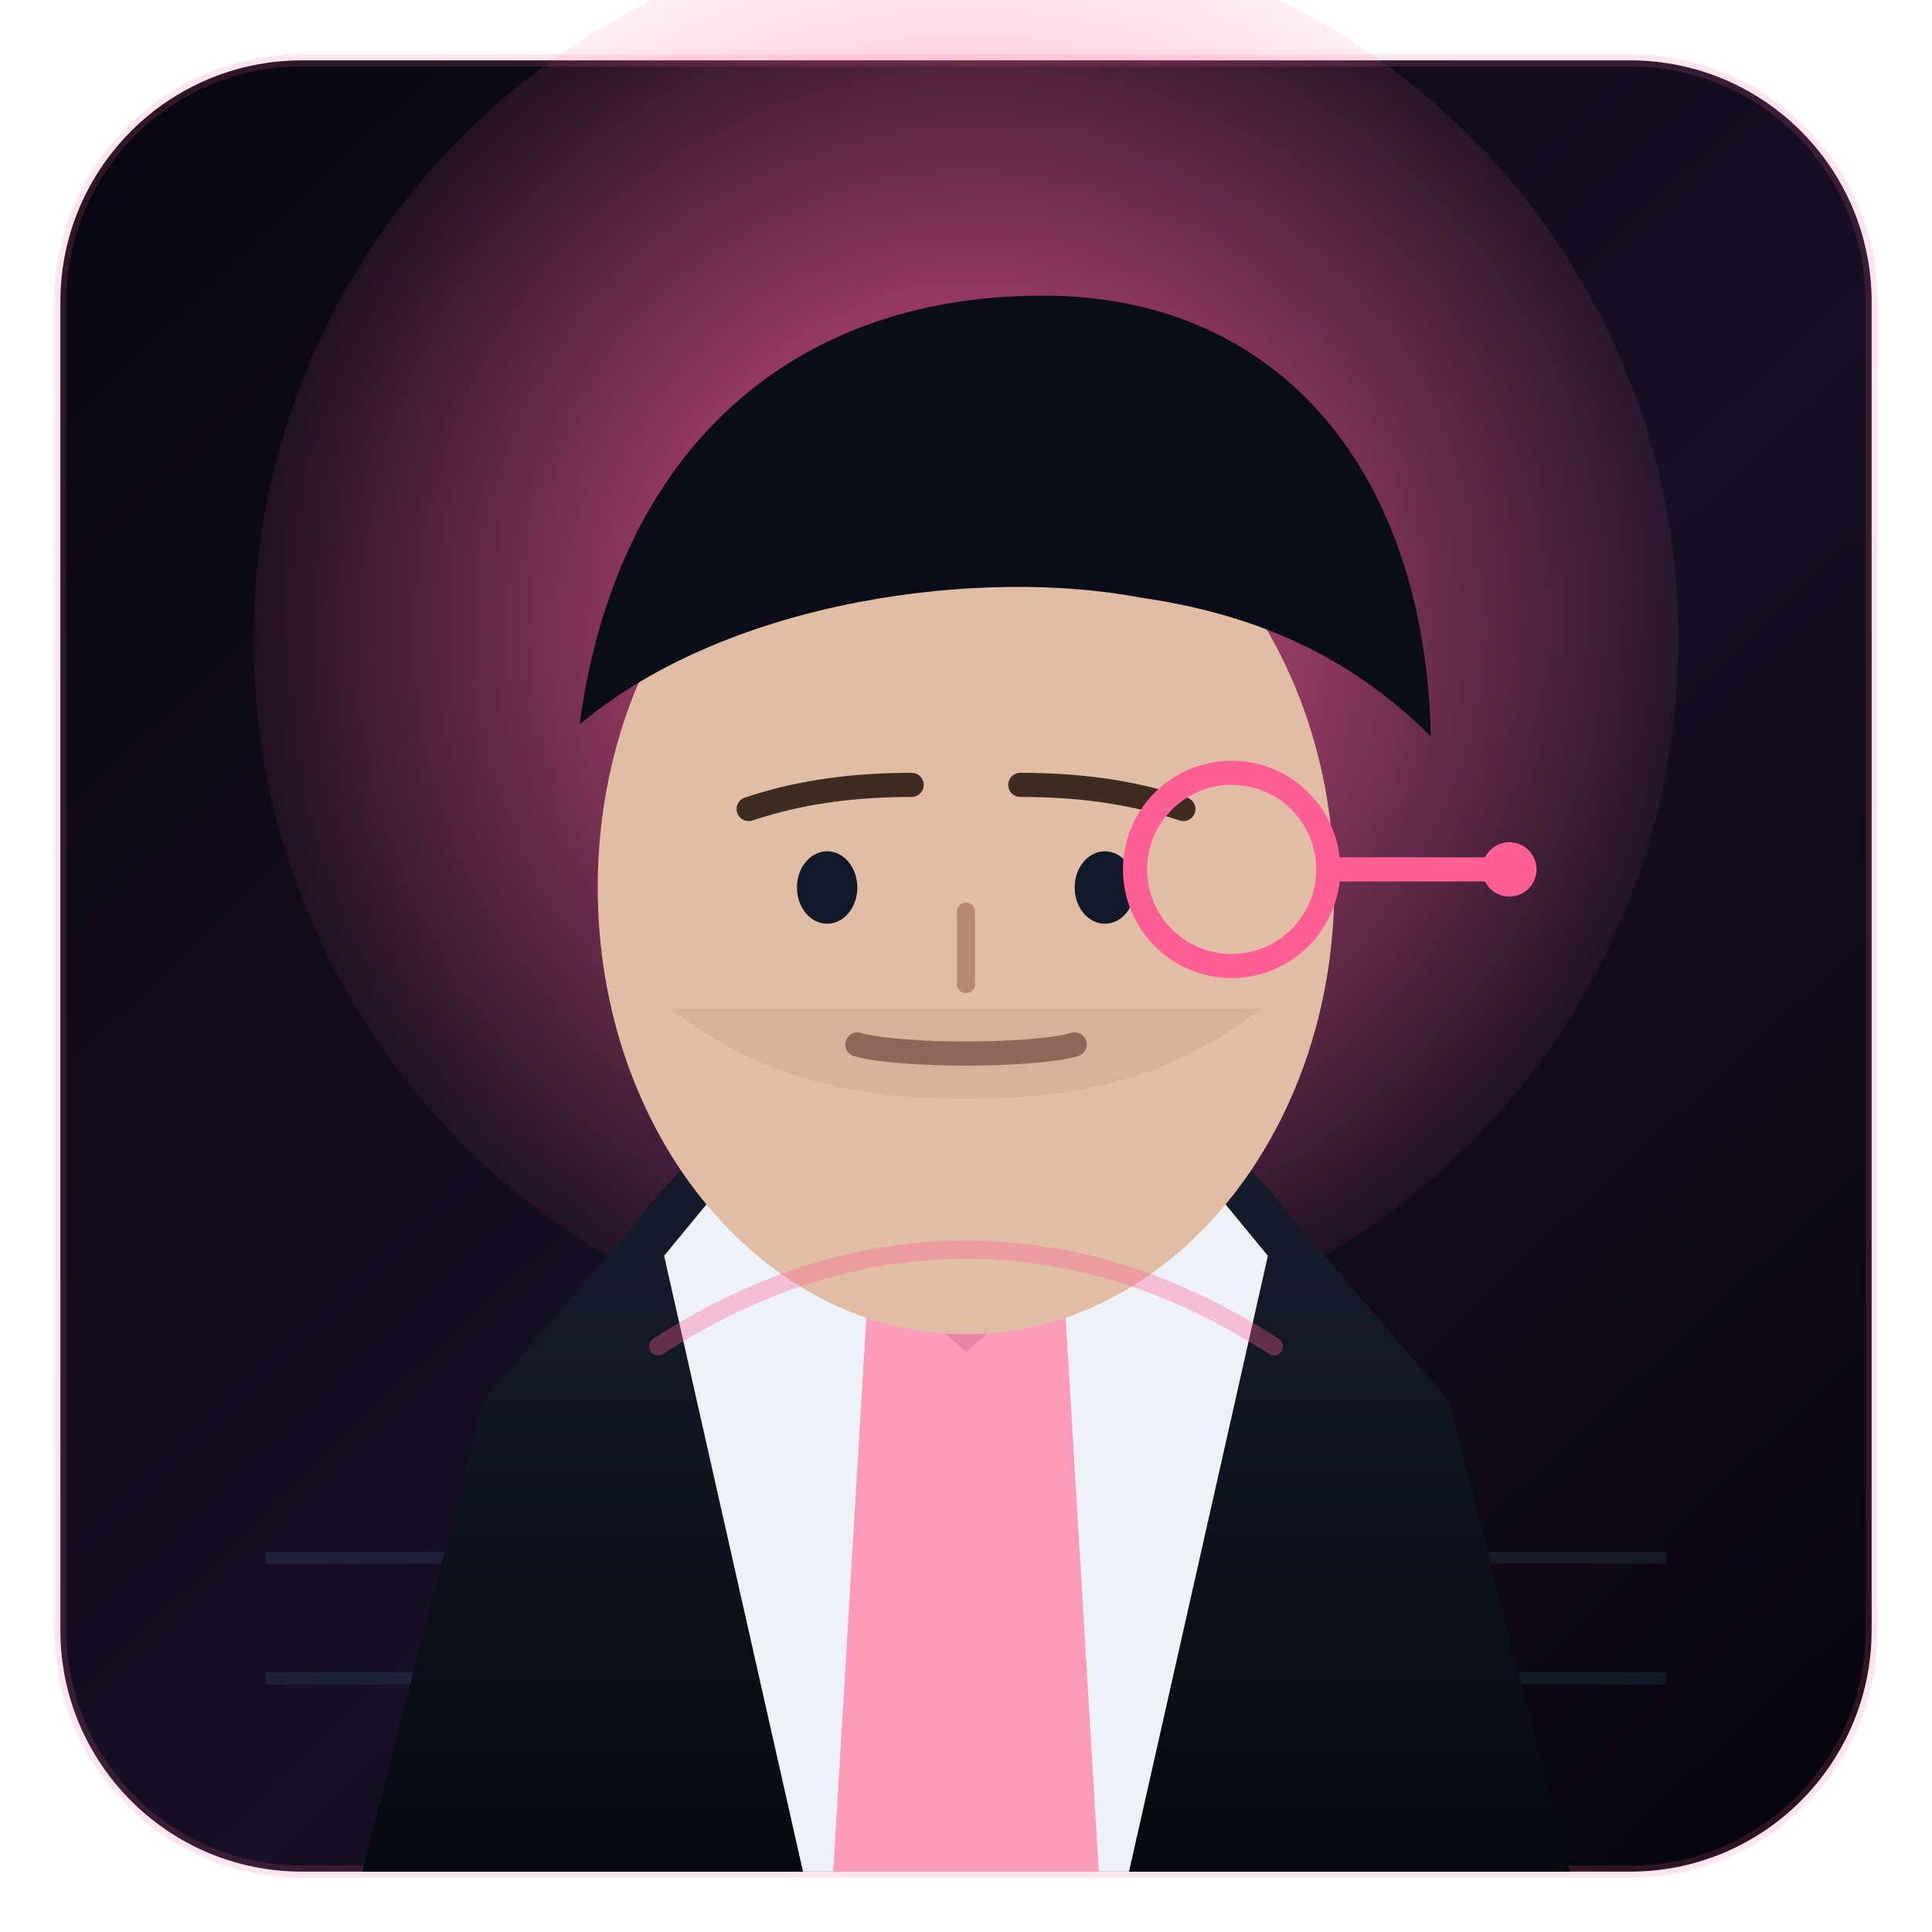
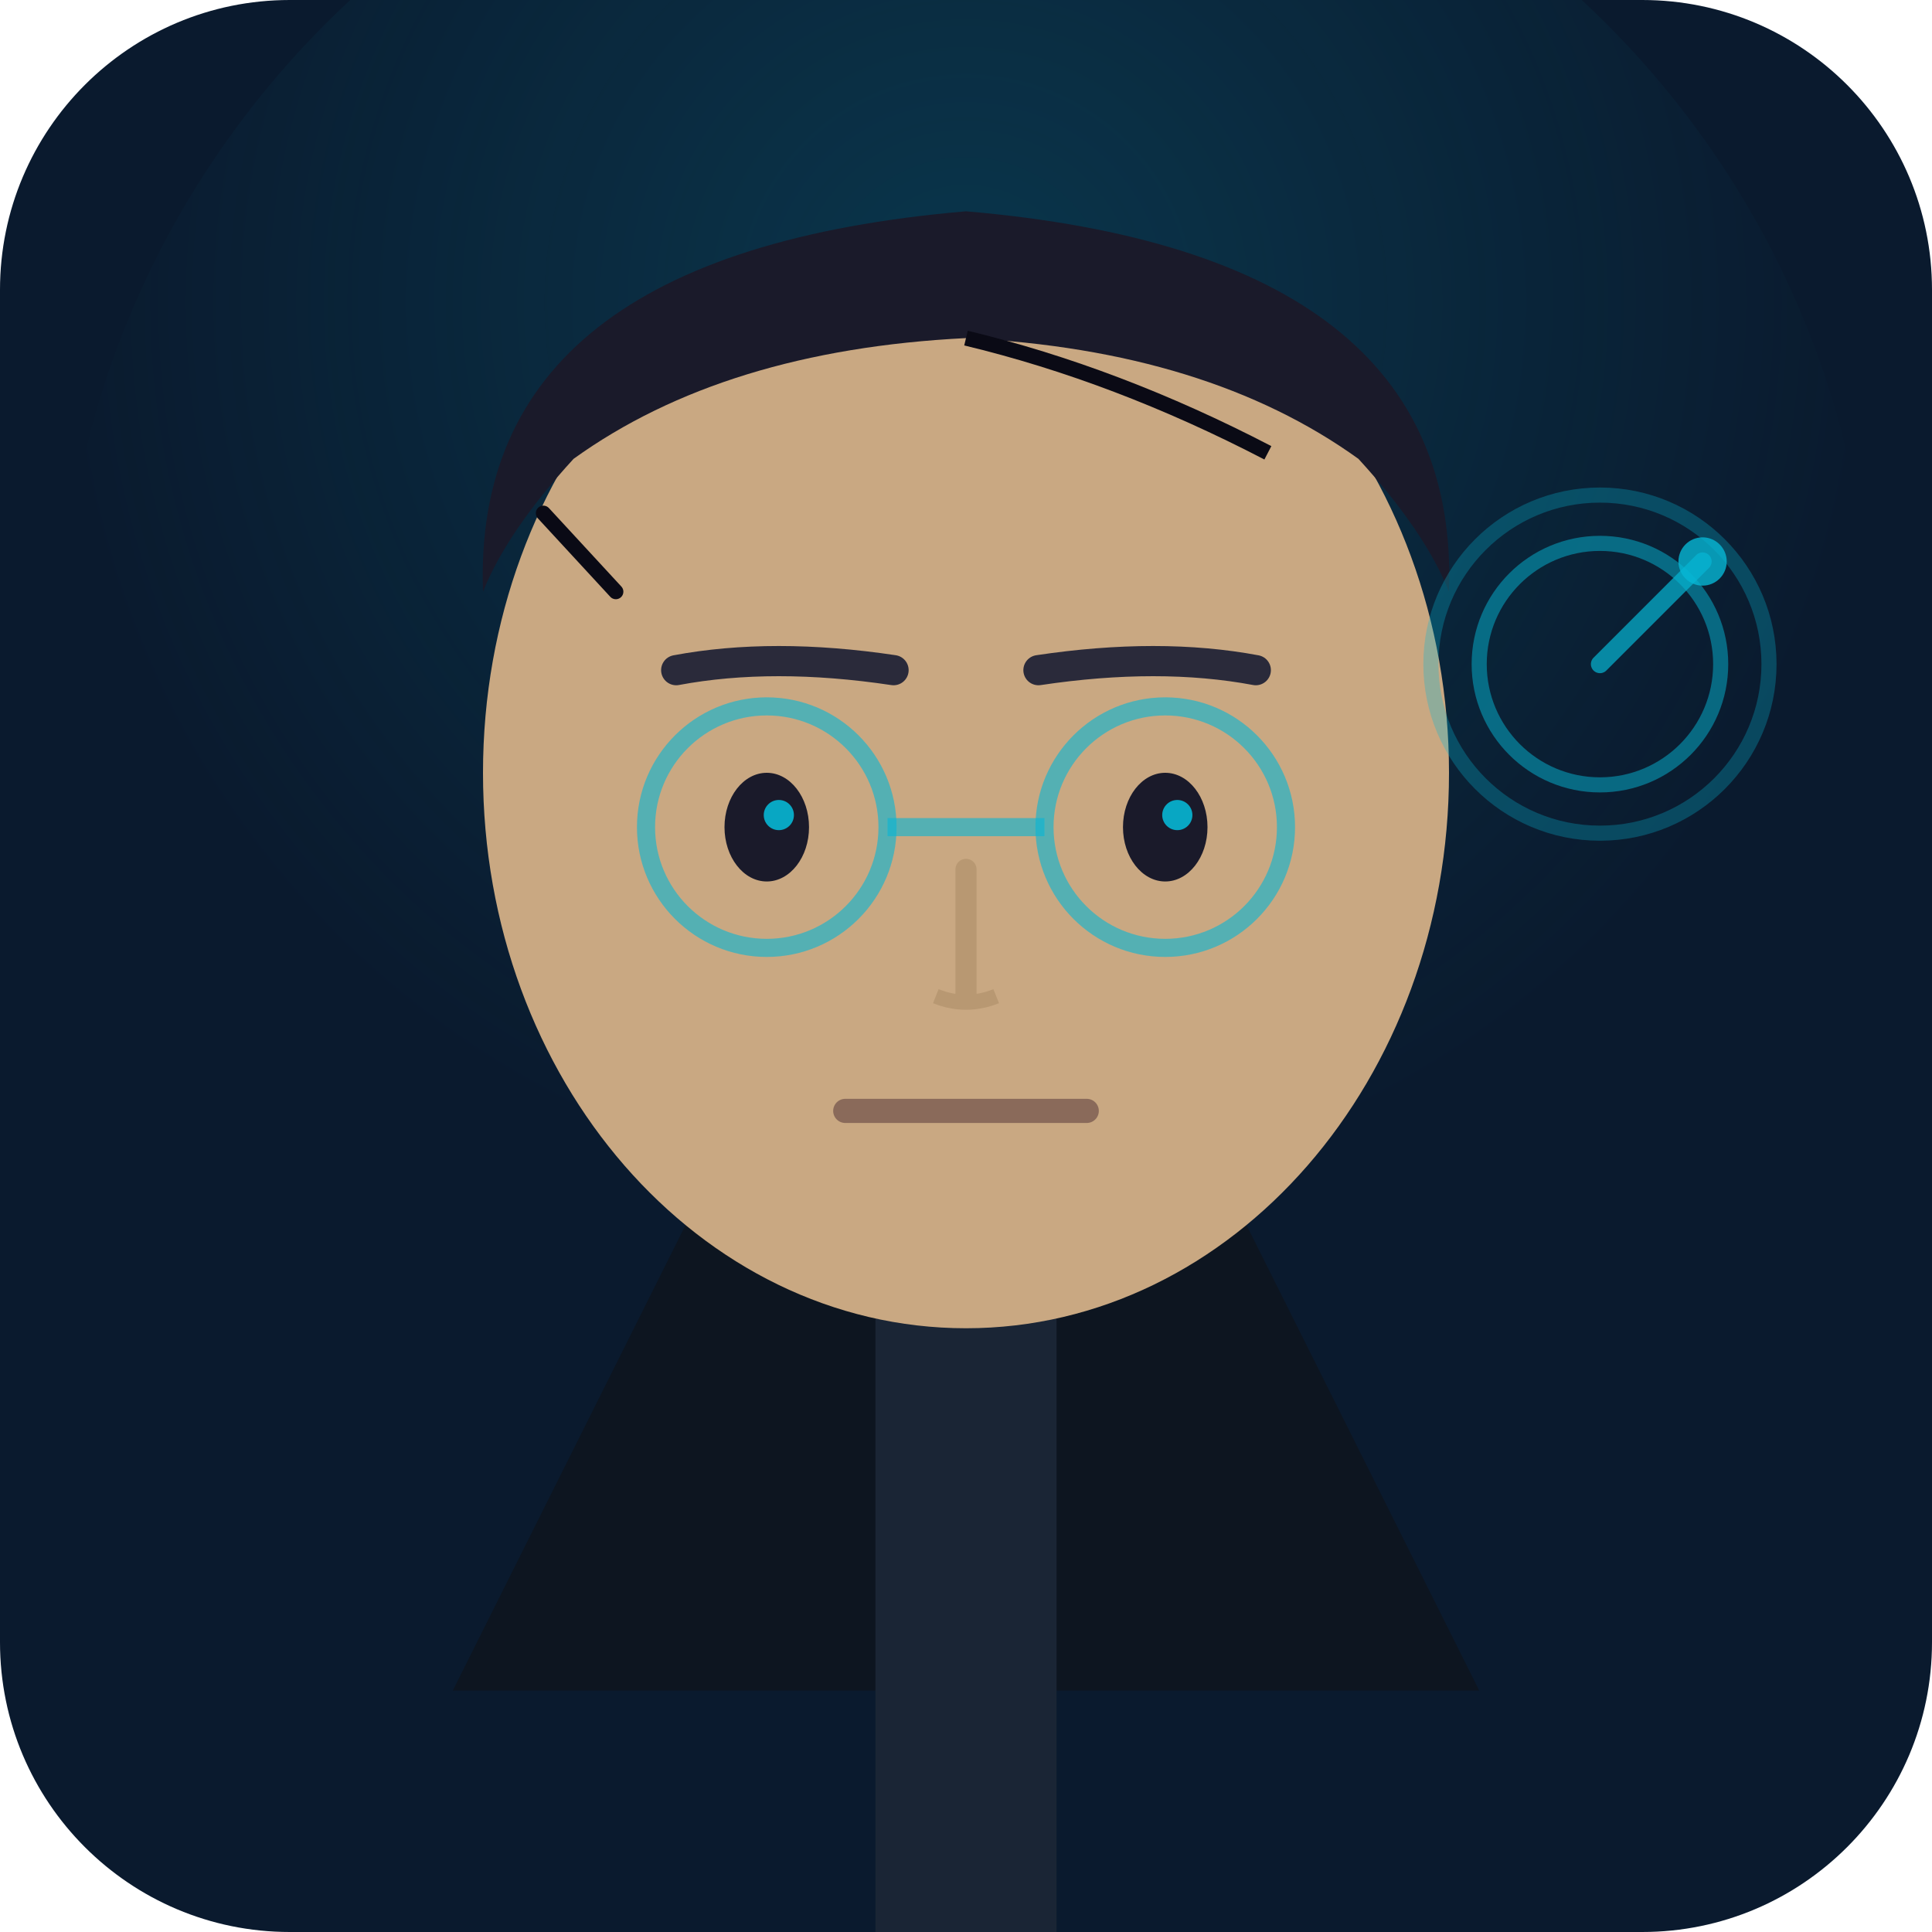
<svg xmlns="http://www.w3.org/2000/svg" width="320" height="320" viewBox="0 0 320 320" fill="none">
  <defs>
-     <linearGradient id="gw-bg" x1="18" y1="10" x2="302" y2="310" gradientUnits="userSpaceOnUse">
-       <stop stop-color="#080710" />
-       <stop offset="0.56" stop-color="#171026" />
-       <stop offset="1" stop-color="#06050b" />
+     <linearGradient id="gw-bg" x1="0" y1="0" x2="320" y2="320">
+       <stop stop-color="#0a1a2e" />
+       <stop offset="1" stop-color="#16213e" />
    </linearGradient>
-     <radialGradient id="gw-halo" cx="0" cy="0" r="1" gradientUnits="userSpaceOnUse" gradientTransform="translate(160 102) rotate(90) scale(130)">
-       <stop stop-color="#ff5f95" stop-opacity="0.92" />
-       <stop offset="1" stop-color="#ff5f95" stop-opacity="0" />
+     <radialGradient id="gw-glow" cx="0.5" cy="0.3">
+       <stop stop-color="#06b6d4" stop-opacity="0.18" />
+       <stop offset="1" stop-color="#06b6d4" stop-opacity="0" />
    </radialGradient>
-     <linearGradient id="gw-suit" x1="160" y1="204" x2="160" y2="308" gradientUnits="userSpaceOnUse">
-       <stop stop-color="#171a2b" />
-       <stop offset="1" stop-color="#070911" />
-     </linearGradient>
  </defs>
-   <rect x="10" y="10" width="300" height="300" rx="40" fill="url(#gw-bg)" />
-   <rect x="10" y="10" width="300" height="300" rx="40" stroke="#ff5f95" stroke-opacity="0.16" stroke-width="2" />
-   <circle cx="160" cy="106" r="118" fill="url(#gw-halo)" />
-   <path d="M44 258H276" stroke="#7be7ff" stroke-opacity="0.08" stroke-width="2" />
-   <path d="M44 278H276" stroke="#7be7ff" stroke-opacity="0.08" stroke-width="2" />
-   <path d="M60 310L80 232L104 204C121 182 140 172 160 172C180 172 199 182 216 204L240 232L260 310H60Z" fill="url(#gw-suit)" />
-   <path d="M124 191L160 224L196 191L210 208L187 310H133L110 208L124 191Z" fill="#eef2f8" />
-   <path d="M145 193L160 211L175 193L182 310H138L145 193Z" fill="#ff91b4" fill-opacity="0.9" />
-   <ellipse cx="160" cy="147" rx="61" ry="74" fill="#e2bda5" />
-   <path d="M111 167C124 177 138 182 160 182C182 182 196 177 209 167" fill="#000" fill-opacity="0.06" />
-   <path d="M96 120C102 75 131 48 175 49C212 50 236 78 237 122C225 110 210 102 189 99C163 94 121 99 96 120Z" fill="#0a0d17" />
-   <path d="M124 134C133 131 142 130 151 130" stroke="#3e2c23" stroke-width="4" stroke-linecap="round" />
-   <path d="M169 130C178 130 187 131 196 134" stroke="#3e2c23" stroke-width="4" stroke-linecap="round" />
-   <ellipse cx="137" cy="147" rx="5" ry="6" fill="#111827" />
-   <ellipse cx="183" cy="147" rx="5" ry="6" fill="#111827" />
-   <path d="M160 151V163" stroke="#b78a73" stroke-width="3" stroke-linecap="round" />
-   <path d="M142 173C149 175 171 175 178 173" stroke="#8d6758" stroke-width="4" stroke-linecap="round" />
-   <path d="M109 223C126 212 143 207 160 207C177 207 194 212 211 223" stroke="#ff5f95" stroke-opacity="0.34" stroke-width="3" stroke-linecap="round" />
-   <circle cx="204" cy="144" r="16" stroke="#ff5f95" stroke-width="4" />
-   <path d="M220 144H247" stroke="#ff5f95" stroke-width="4" stroke-linecap="round" />
-   <circle cx="250" cy="144" r="4.5" fill="#ff5f95" />
+   <rect width="320" height="320" rx="48" fill="url(#gw-bg)" />
+   <circle cx="160" cy="110" r="150" fill="url(#gw-glow)" />
+   <path d="M75 280 L115 200 L160 175 L205 200 L245 280 Z" fill="#0d1520" />
+   <rect x="145" y="195" width="30" height="125" fill="#1a2535" />
+   <ellipse cx="160" cy="128" rx="80" ry="92" fill="#c9a882" />
+   <path d="M80 98 Q78 42 160 35 Q242 42 240 98 Q236 88 225 76 Q200 58 160 56 Q120 58 95 76 Q84 88 80 98 Z" fill="#1a1a2a" />
+   <path d="M160 56 Q185 62 210 75" stroke="#0a0a15" stroke-width="2.5" fill="none" />
+   <path d="M90 85 L102 98" stroke="#0a0a15" stroke-width="2.5" stroke-linecap="round" />
+   <path d="M112 111 Q128 108 148 111" stroke="#2a2a3a" stroke-width="5" stroke-linecap="round" />
+   <path d="M172 111 Q192 108 208 111" stroke="#2a2a3a" stroke-width="5" stroke-linecap="round" />
+   <circle cx="127" cy="137" r="20" stroke="#06b6d4" stroke-width="3" fill="none" opacity="0.6" />
+   <circle cx="193" cy="137" r="20" stroke="#06b6d4" stroke-width="3" fill="none" opacity="0.6" />
+   <path d="M147 137 L173 137" stroke="#06b6d4" stroke-width="3" opacity="0.6" />
+   <ellipse cx="127" cy="137" rx="7" ry="9" fill="#1a1a2a" />
+   <ellipse cx="193" cy="137" rx="7" ry="9" fill="#1a1a2a" />
+   <circle cx="129" cy="135" r="2.5" fill="#06b6d4" opacity="0.9" />
+   <circle cx="195" cy="135" r="2.5" fill="#06b6d4" opacity="0.9" />
+   <path d="M160 144 L160 165" stroke="#b89872" stroke-width="3.5" stroke-linecap="round" />
+   <path d="M155 165 Q160 167 165 165" stroke="#b89872" stroke-width="2.5" />
+   <path d="M140 184 L180 184" stroke="#8a6a5a" stroke-width="4" stroke-linecap="round" />
+   <circle cx="265" cy="110" r="28" stroke="#06b6d4" stroke-width="2.5" fill="none" opacity="0.3" />
+   <circle cx="265" cy="110" r="20" stroke="#06b6d4" stroke-width="2.5" fill="none" opacity="0.5" />
+   <path d="M265 110 L282 93" stroke="#06b6d4" stroke-width="3" stroke-linecap="round" opacity="0.7" />
+   <circle cx="282" cy="93" r="4" fill="#06b6d4" opacity="0.8" />
</svg>
